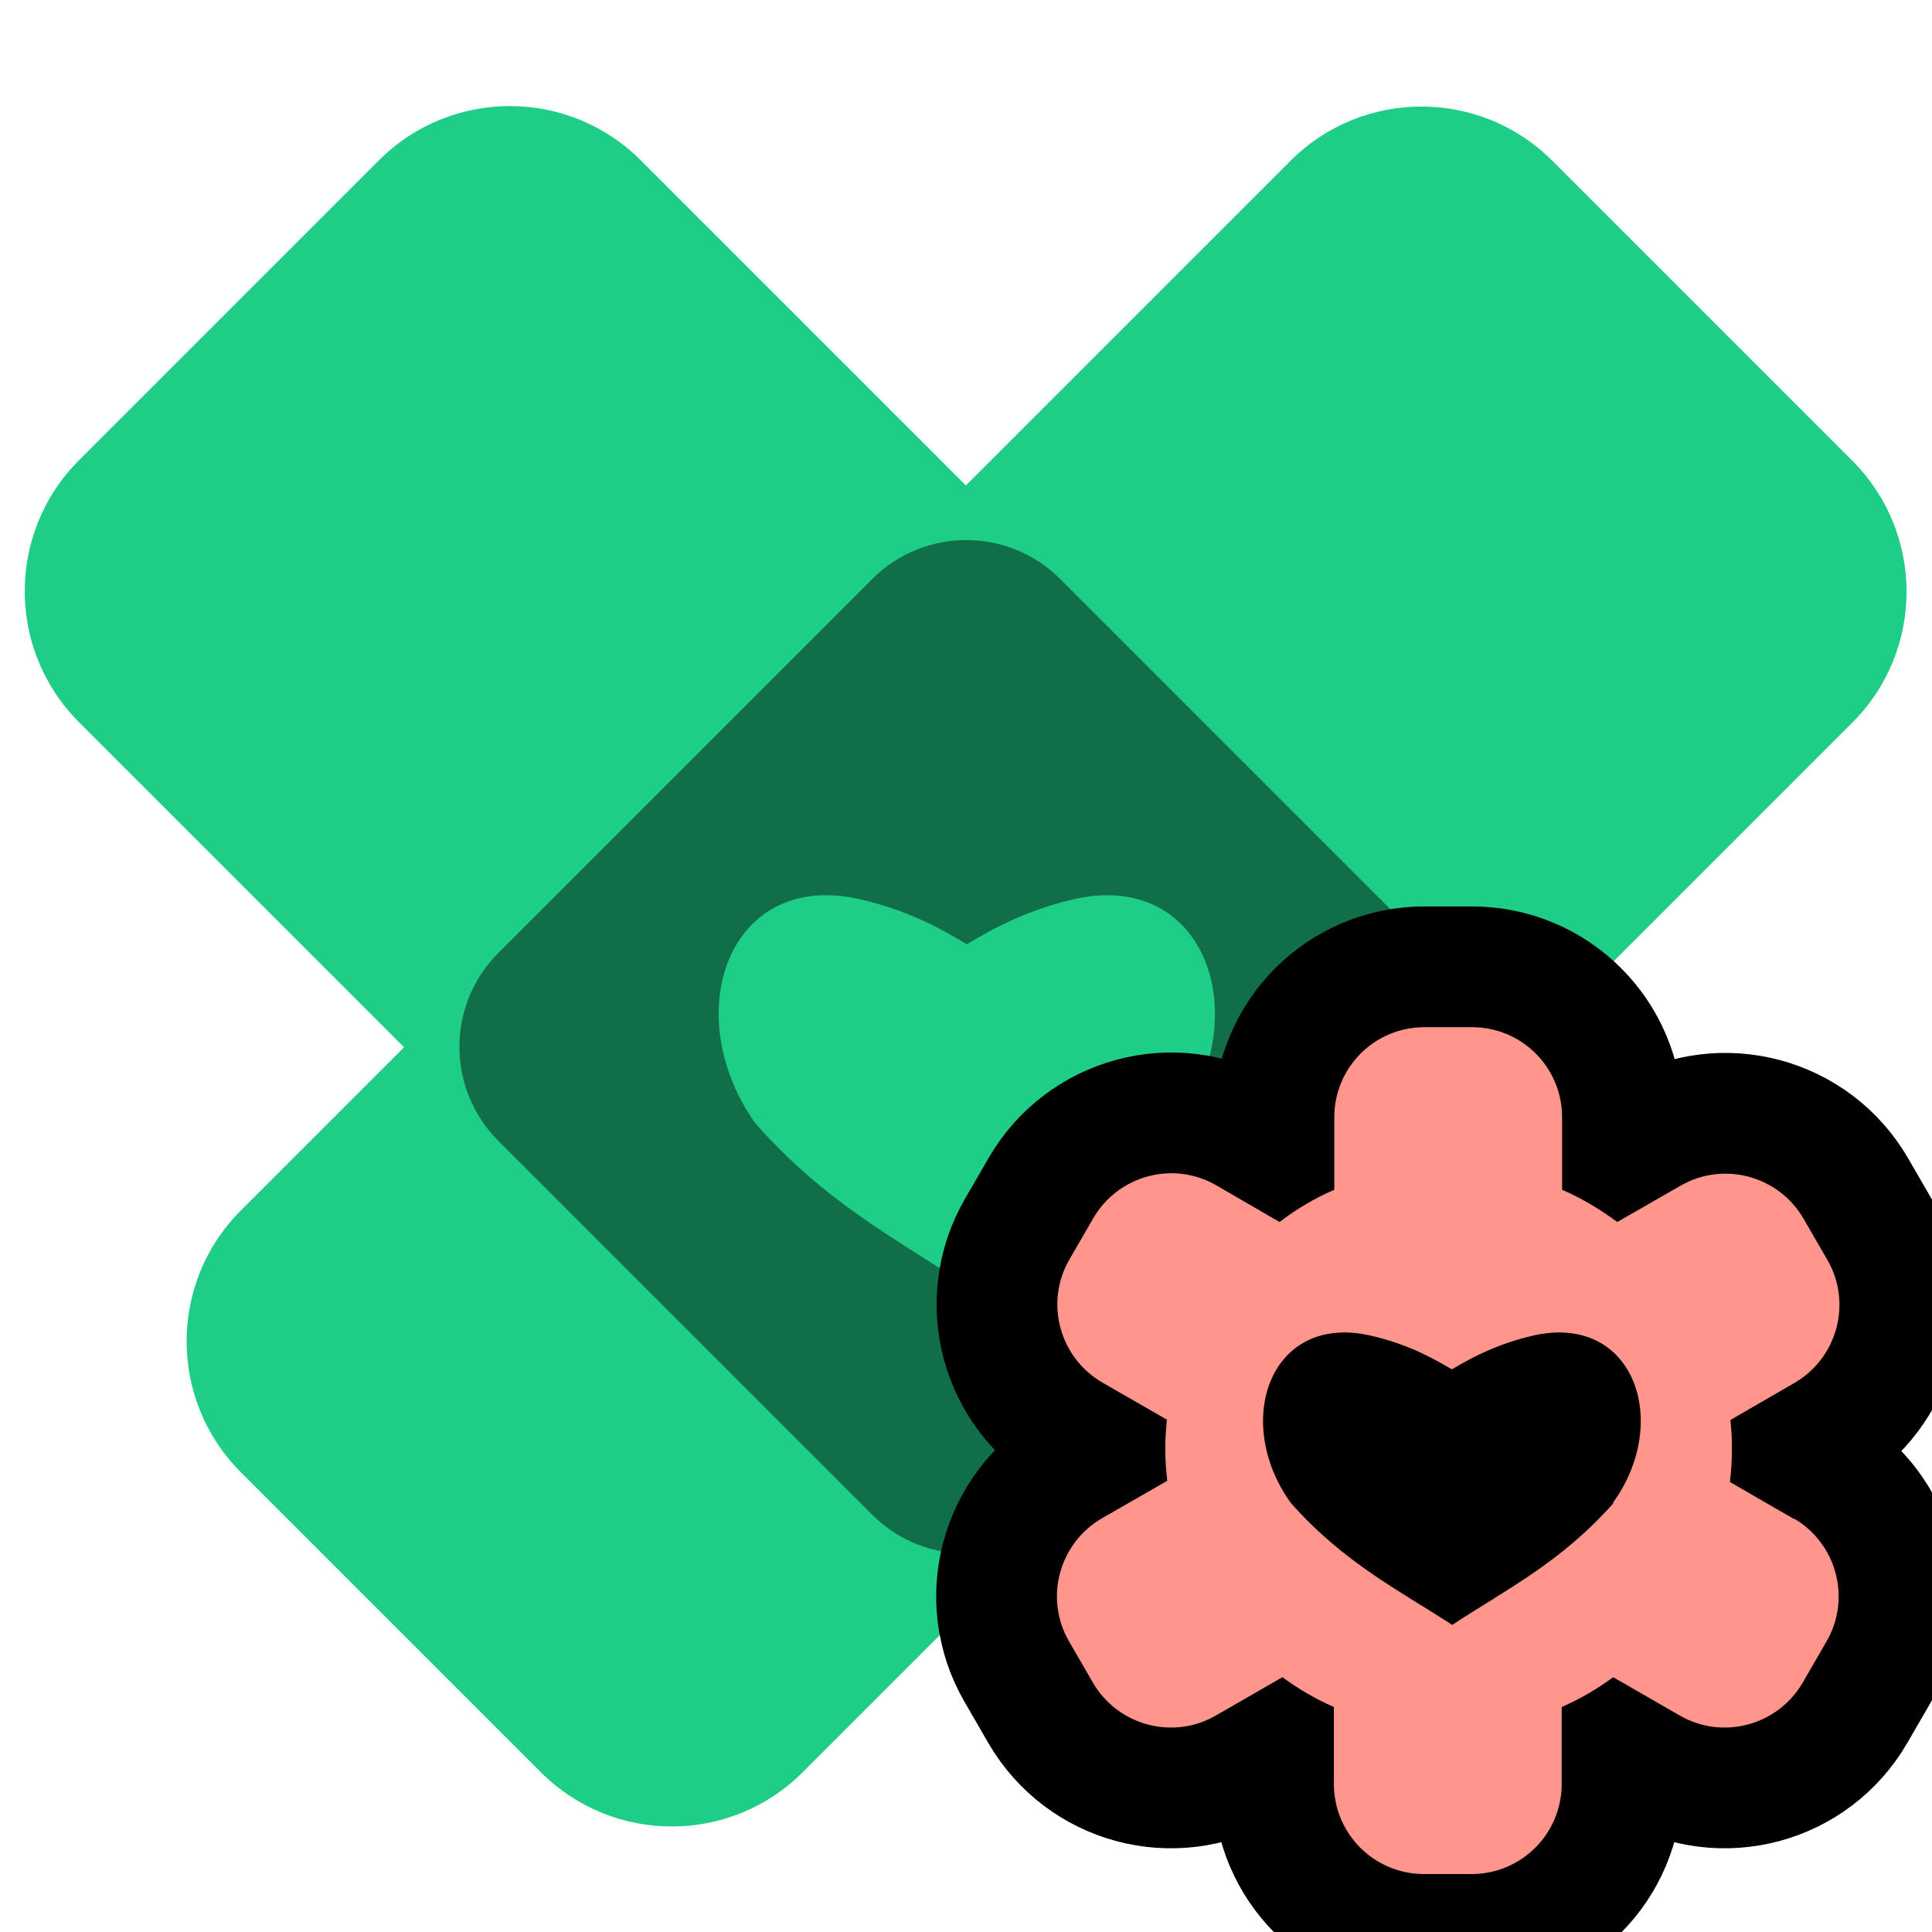
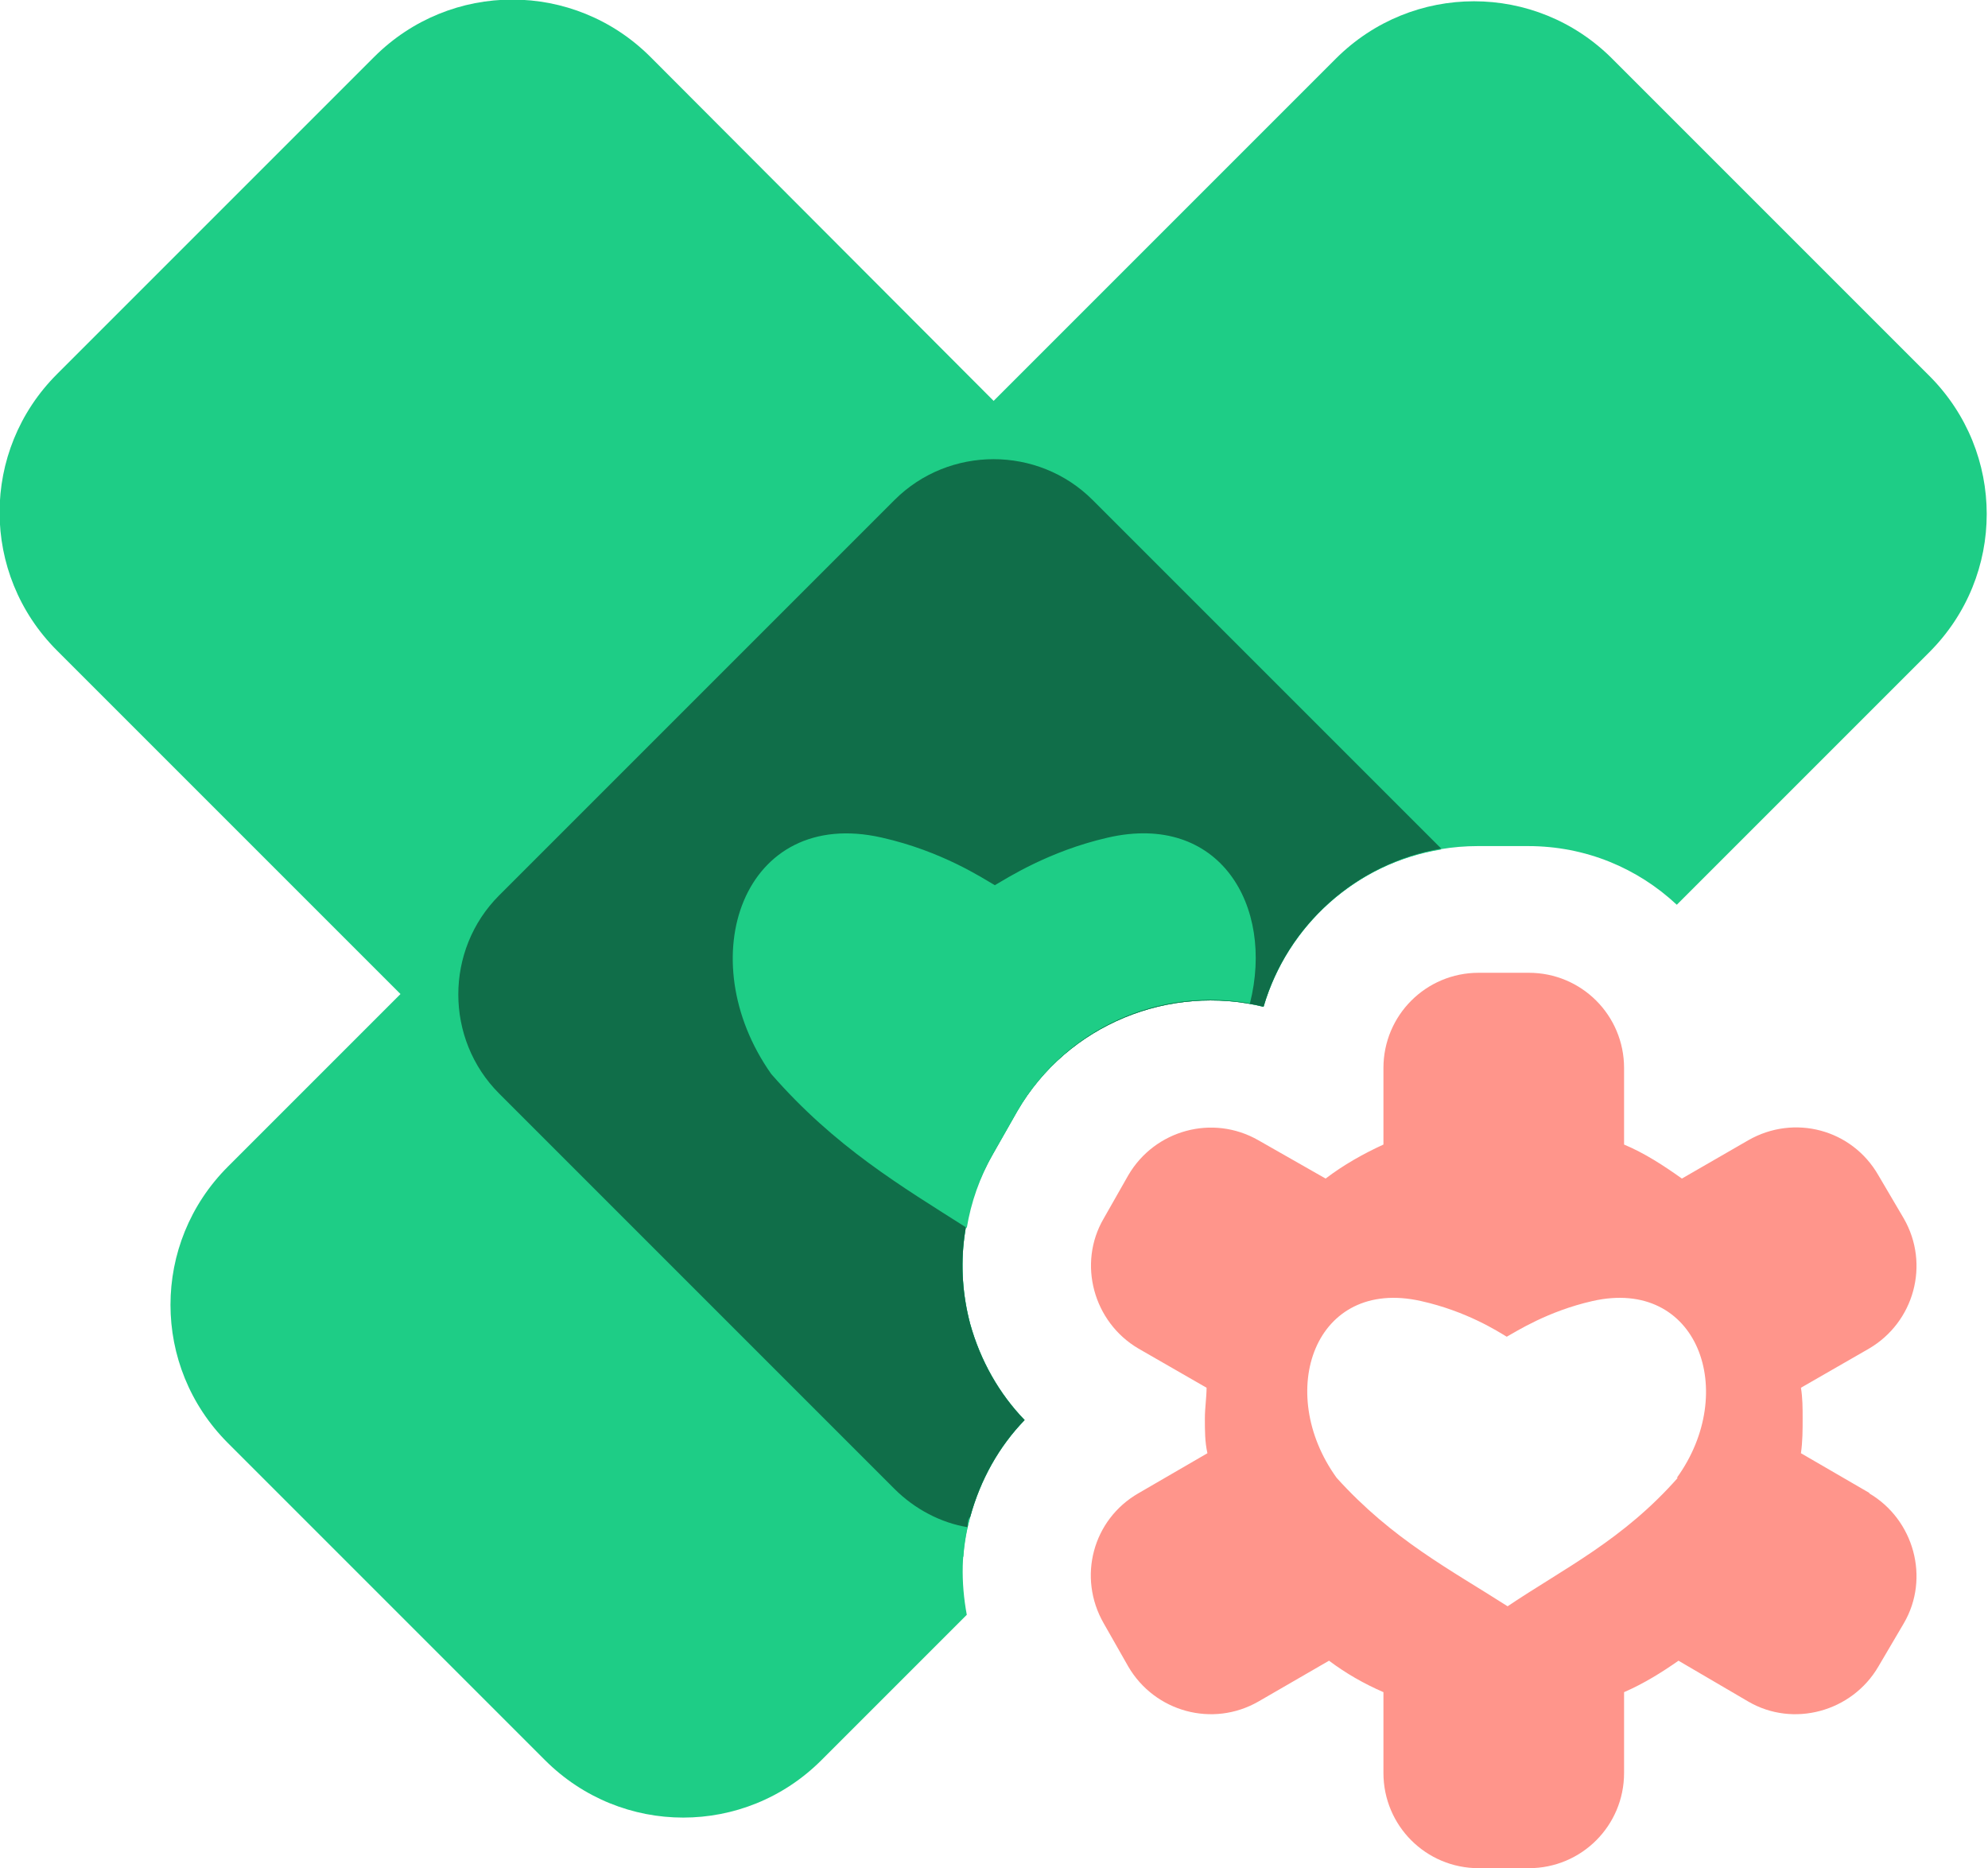
- <svg xmlns="http://www.w3.org/2000/svg" id="a" viewBox="0 0 24 24">
+ <svg xmlns="http://www.w3.org/2000/svg" id="a" viewBox="0 0 23.38 21.96">
  <g>
-     <g>
-       <rect x="1.48" y="7.07" width="23.04" height="9.87" rx="2.3" ry="2.3" transform="translate(-4.68 12.71) rotate(-45)" fill="#1ecd86" />
-       <rect x="6.06" y=".48" width="9.87" height="23.04" rx="2.3" ry="2.3" transform="translate(-5.27 11.29) rotate(-45)" fill="#1ecd86" />
-       <rect x="7.07" y="8.07" width="9.87" height="9.87" rx="1.65" ry="1.65" transform="translate(12.71 -4.68) rotate(45)" fill="#106e49" />
-     </g>
-     <path d="M12.01,11.73c.14-.08,.63-.4,1.33-.56,1.63-.37,2.26,1.43,1.3,2.78-.86,.99-1.75,1.44-2.63,2.02-.88-.58-1.77-1.04-2.63-2.02-.96-1.36-.33-3.15,1.3-2.78,.71,.16,1.19,.48,1.33,.56" fill="#1ecd86" />
+     <path d="M21.99,17.56l-.81-.47c.02-.14,.02-.27,.02-.41,0-.12,0-.24-.02-.36l.8-.46c.53-.31,.72-.99,.41-1.53l-.3-.51c-.31-.54-.99-.72-1.53-.41l-.78,.45c-.21-.15-.44-.3-.68-.4v-.9c0-.62-.5-1.12-1.12-1.12h-.59c-.62,0-1.12,.5-1.12,1.12v.9c-.24,.11-.47,.24-.68,.4l-.79-.45c-.54-.31-1.22-.12-1.53,.41l-.29,.51c-.31,.53-.12,1.22,.41,1.53l.8,.46c0,.11-.02,.24-.02,.36,0,.14,0,.28,.03,.41l-.81,.47c-.54,.31-.72,.99-.41,1.53l.29,.51c.31,.53,.99,.72,1.53,.41l.83-.48c.2,.15,.41,.27,.64,.37v.95c0,.62,.5,1.12,1.12,1.12h.59c.62,0,1.12-.5,1.12-1.12v-.95c.23-.1,.44-.23,.64-.37l.82,.48c.53,.31,1.22,.12,1.53-.41l.3-.51c.31-.53,.12-1.22-.41-1.53h.02Zm-2.25-.19c-.65,.74-1.34,1.07-2.01,1.52-.67-.43-1.35-.78-2.01-1.51-.73-1.01-.26-2.36,.99-2.08,.54,.12,.91,.36,1.01,.42,.11-.06,.48-.3,1.01-.42,1.24-.28,1.72,1.07,.99,2.08h.01Z" fill="#ff958b" />
+     <path d="M17.73,15.69c.11-.06,.48-.3,1.01-.42,1.24-.28,1.72,1.07,.99,2.08-.65,.74-1.34,1.07-2.01,1.52-.67-.43-1.35-.78-2.01-1.51-.73-1.01-.26-2.36,.99-2.08,.54,.12,.91,.36,1.01,.42" fill="none" />
  </g>
-   <g transform="translate(12 12) scale(0.5 0.5)" stroke="#000000" stroke-width="6" stroke-alignment="outside">
-     <path d="M20.59,13.75l-1.61-.93c.03-.27,.05-.54,.05-.82,0-.24-.01-.48-.04-.72l1.59-.92c1.07-.62,1.44-1.99,.82-3.06l-.59-1.02c-.62-1.07-1.99-1.44-3.06-.82l-1.57,.9c-.42-.31-.88-.59-1.37-.8v-1.8c0-1.24-1-2.24-2.24-2.24h-1.18c-1.24,0-2.24,1-2.24,2.24v1.8c-.49,.21-.94,.48-1.36,.8l-1.57-.91c-1.07-.62-2.44-.25-3.06,.82l-.59,1.02c-.62,1.07-.25,2.44,.82,3.06l1.6,.92c-.02,.23-.04,.47-.04,.71,0,.28,.02,.55,.05,.81l-1.62,.93c-1.07,.62-1.44,1.99-.82,3.06l.59,1.02c.62,1.07,1.99,1.44,3.06,.82l1.65-.95c.4,.29,.82,.54,1.28,.74v1.91c0,1.24,1,2.24,2.24,2.24h1.18c1.24,0,2.24-1,2.24-2.24v-1.91c.46-.2,.88-.45,1.28-.74l1.65,.95c1.07,.62,2.44,.25,3.06-.82l.59-1.02c.62-1.07,.25-2.44-.82-3.06Zm-4.5-.41c-1.31,1.48-2.67,2.15-4.01,3.03-1.34-.87-2.7-1.55-4.01-3.03-1.46-2.03-.51-4.72,1.97-4.16,1.08,.24,1.81,.72,2.03,.84,.22-.12,.96-.6,2.03-.84,2.48-.56,3.44,2.13,1.97,4.16Z" fill="#ff958b" stroke="#000000" stroke-width="6" stroke-alignment="outside" />
-     <path d="M12.08,10.02c.22-.12,.96-.6,2.03-.84,2.48-.56,3.44,2.13,1.97,4.16-1.31,1.48-2.67,2.15-4.01,3.03-1.34-.87-2.7-1.55-4.01-3.03-1.46-2.03-.51-4.72,1.97-4.16,1.08,.24,1.81,.72,2.03,.84" fill="none" stroke="#000000" stroke-width="6" stroke-alignment="outside" />
-   </g>
-   <g transform="translate(12 12) scale(0.5 0.5)">
-     <path d="M20.59,13.75l-1.61-.93c.03-.27,.05-.54,.05-.82,0-.24-.01-.48-.04-.72l1.59-.92c1.07-.62,1.44-1.99,.82-3.06l-.59-1.02c-.62-1.07-1.99-1.44-3.06-.82l-1.57,.9c-.42-.31-.88-.59-1.37-.8v-1.8c0-1.24-1-2.24-2.24-2.24h-1.18c-1.24,0-2.24,1-2.24,2.24v1.8c-.49,.21-.94,.48-1.36,.8l-1.57-.91c-1.07-.62-2.44-.25-3.06,.82l-.59,1.02c-.62,1.07-.25,2.44,.82,3.06l1.6,.92c-.02,.23-.04,.47-.04,.71,0,.28,.02,.55,.05,.81l-1.62,.93c-1.07,.62-1.44,1.99-.82,3.06l.59,1.02c.62,1.07,1.99,1.44,3.06,.82l1.65-.95c.4,.29,.82,.54,1.28,.74v1.91c0,1.24,1,2.24,2.24,2.24h1.18c1.24,0,2.24-1,2.24-2.24v-1.91c.46-.2,.88-.45,1.28-.74l1.65,.95c1.07,.62,2.44,.25,3.06-.82l.59-1.02c.62-1.07,.25-2.44-.82-3.06Zm-4.5-.41c-1.31,1.48-2.67,2.15-4.01,3.03-1.34-.87-2.7-1.55-4.01-3.03-1.46-2.03-.51-4.72,1.97-4.16,1.08,.24,1.81,.72,2.03,.84,.22-.12,.96-.6,2.03-.84,2.48-.56,3.44,2.13,1.97,4.16Z" fill="#ff958b" />
-     <path d="M12.08,10.02c.22-.12,.96-.6,2.03-.84,2.48-.56,3.44,2.13,1.97,4.16-1.31,1.48-2.67,2.15-4.01,3.03-1.34-.87-2.7-1.55-4.01-3.03-1.46-2.03-.51-4.72,1.97-4.16,1.08,.24,1.81,.72,2.03,.84" fill="none" />
-   </g>
+   <path d="M11.41,17.84c.12-.44,.34-.83,.64-1.14-.3-.31-.52-.7-.64-1.13-.18-.68-.09-1.38,.26-1.99l.29-.51c.6-1.03,1.8-1.5,2.9-1.23,.32-1.09,1.33-1.89,2.52-1.89h.59c.68,0,1.29,.26,1.75,.69l2.97-2.97c.9-.9,.9-2.35,0-3.25l-3.73-3.73c-.9-.9-2.35-.9-3.25,0L2.68,13.72c-.9,.9-.9,2.35,0,3.25l3.73,3.73c.9,.9,2.35,.9,3.25,0l1.71-1.71c-.07-.38-.07-.77,.04-1.15Z" fill="#1ecd86" />
+   <path d="M11.41,17.84c.12-.44,.34-.83,.64-1.14-.3-.31-.52-.7-.64-1.13-.18-.68-.09-1.38,.26-1.99l.29-.51c.6-1.03,1.8-1.5,2.9-1.23,.28-.96,1.09-1.69,2.09-1.85L7.65,.67c-.9-.9-2.35-.9-3.25,0L.67,4.4c-.9,.9-.9,2.35,0,3.25l10.66,10.66c.01-.16,.04-.32,.08-.47Z" fill="#1ecd86" />
+   <path d="M11.41,17.84c.12-.44,.34-.83,.64-1.14-.3-.31-.52-.7-.64-1.13-.18-.68-.09-1.38,.26-1.99l.29-.51c.6-1.03,1.8-1.5,2.9-1.23,.28-.96,1.09-1.69,2.09-1.86l-4.1-4.1c-.64-.64-1.69-.64-2.33,0l-4.65,4.65c-.64,.64-.64,1.69,0,2.33l4.65,4.65c.24,.24,.55,.4,.86,.45,0-.04,0-.08,.02-.11Z" fill="#106e49" />
+   <path d="M11.68,13.57l.29-.51c.57-.98,1.67-1.45,2.73-1.26,.29-1.15-.36-2.25-1.67-1.95-.7,.16-1.19,.48-1.33,.56-.14-.08-.62-.4-1.33-.56-1.63-.37-2.26,1.42-1.3,2.78,.75,.86,1.53,1.32,2.3,1.81,.05-.3,.15-.59,.31-.87Z" fill="#1ecd86" />
</svg>
